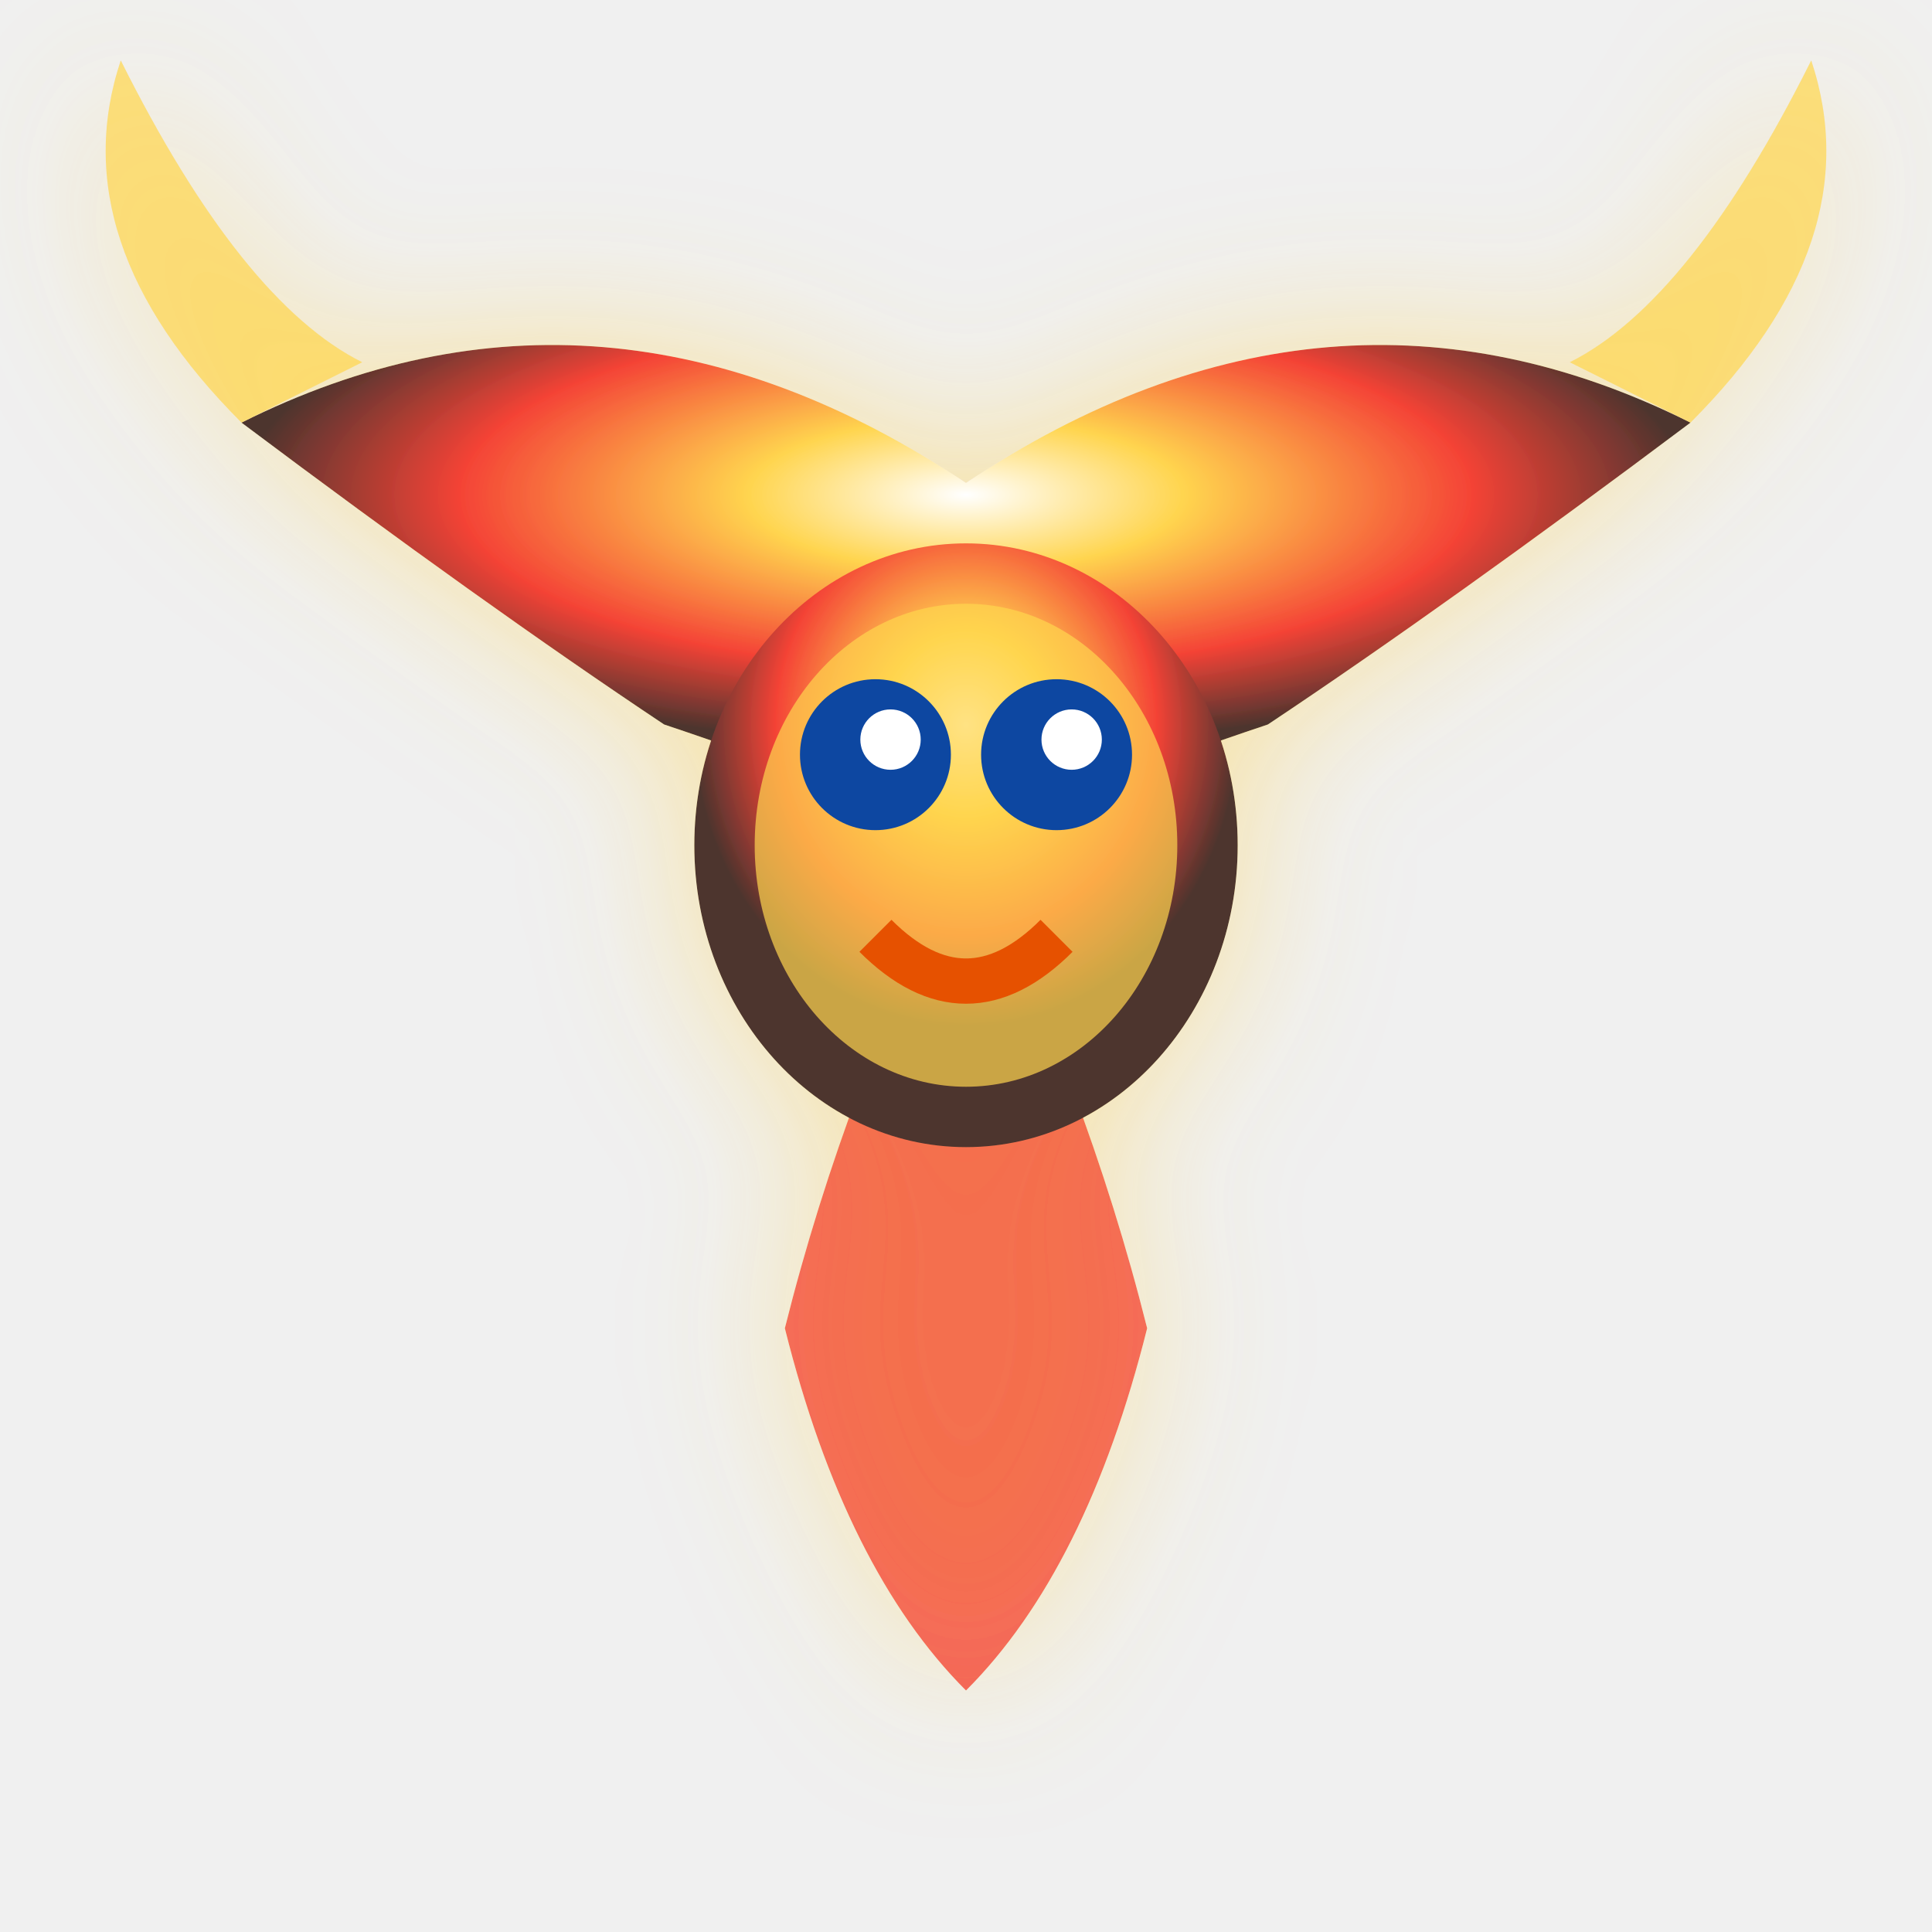
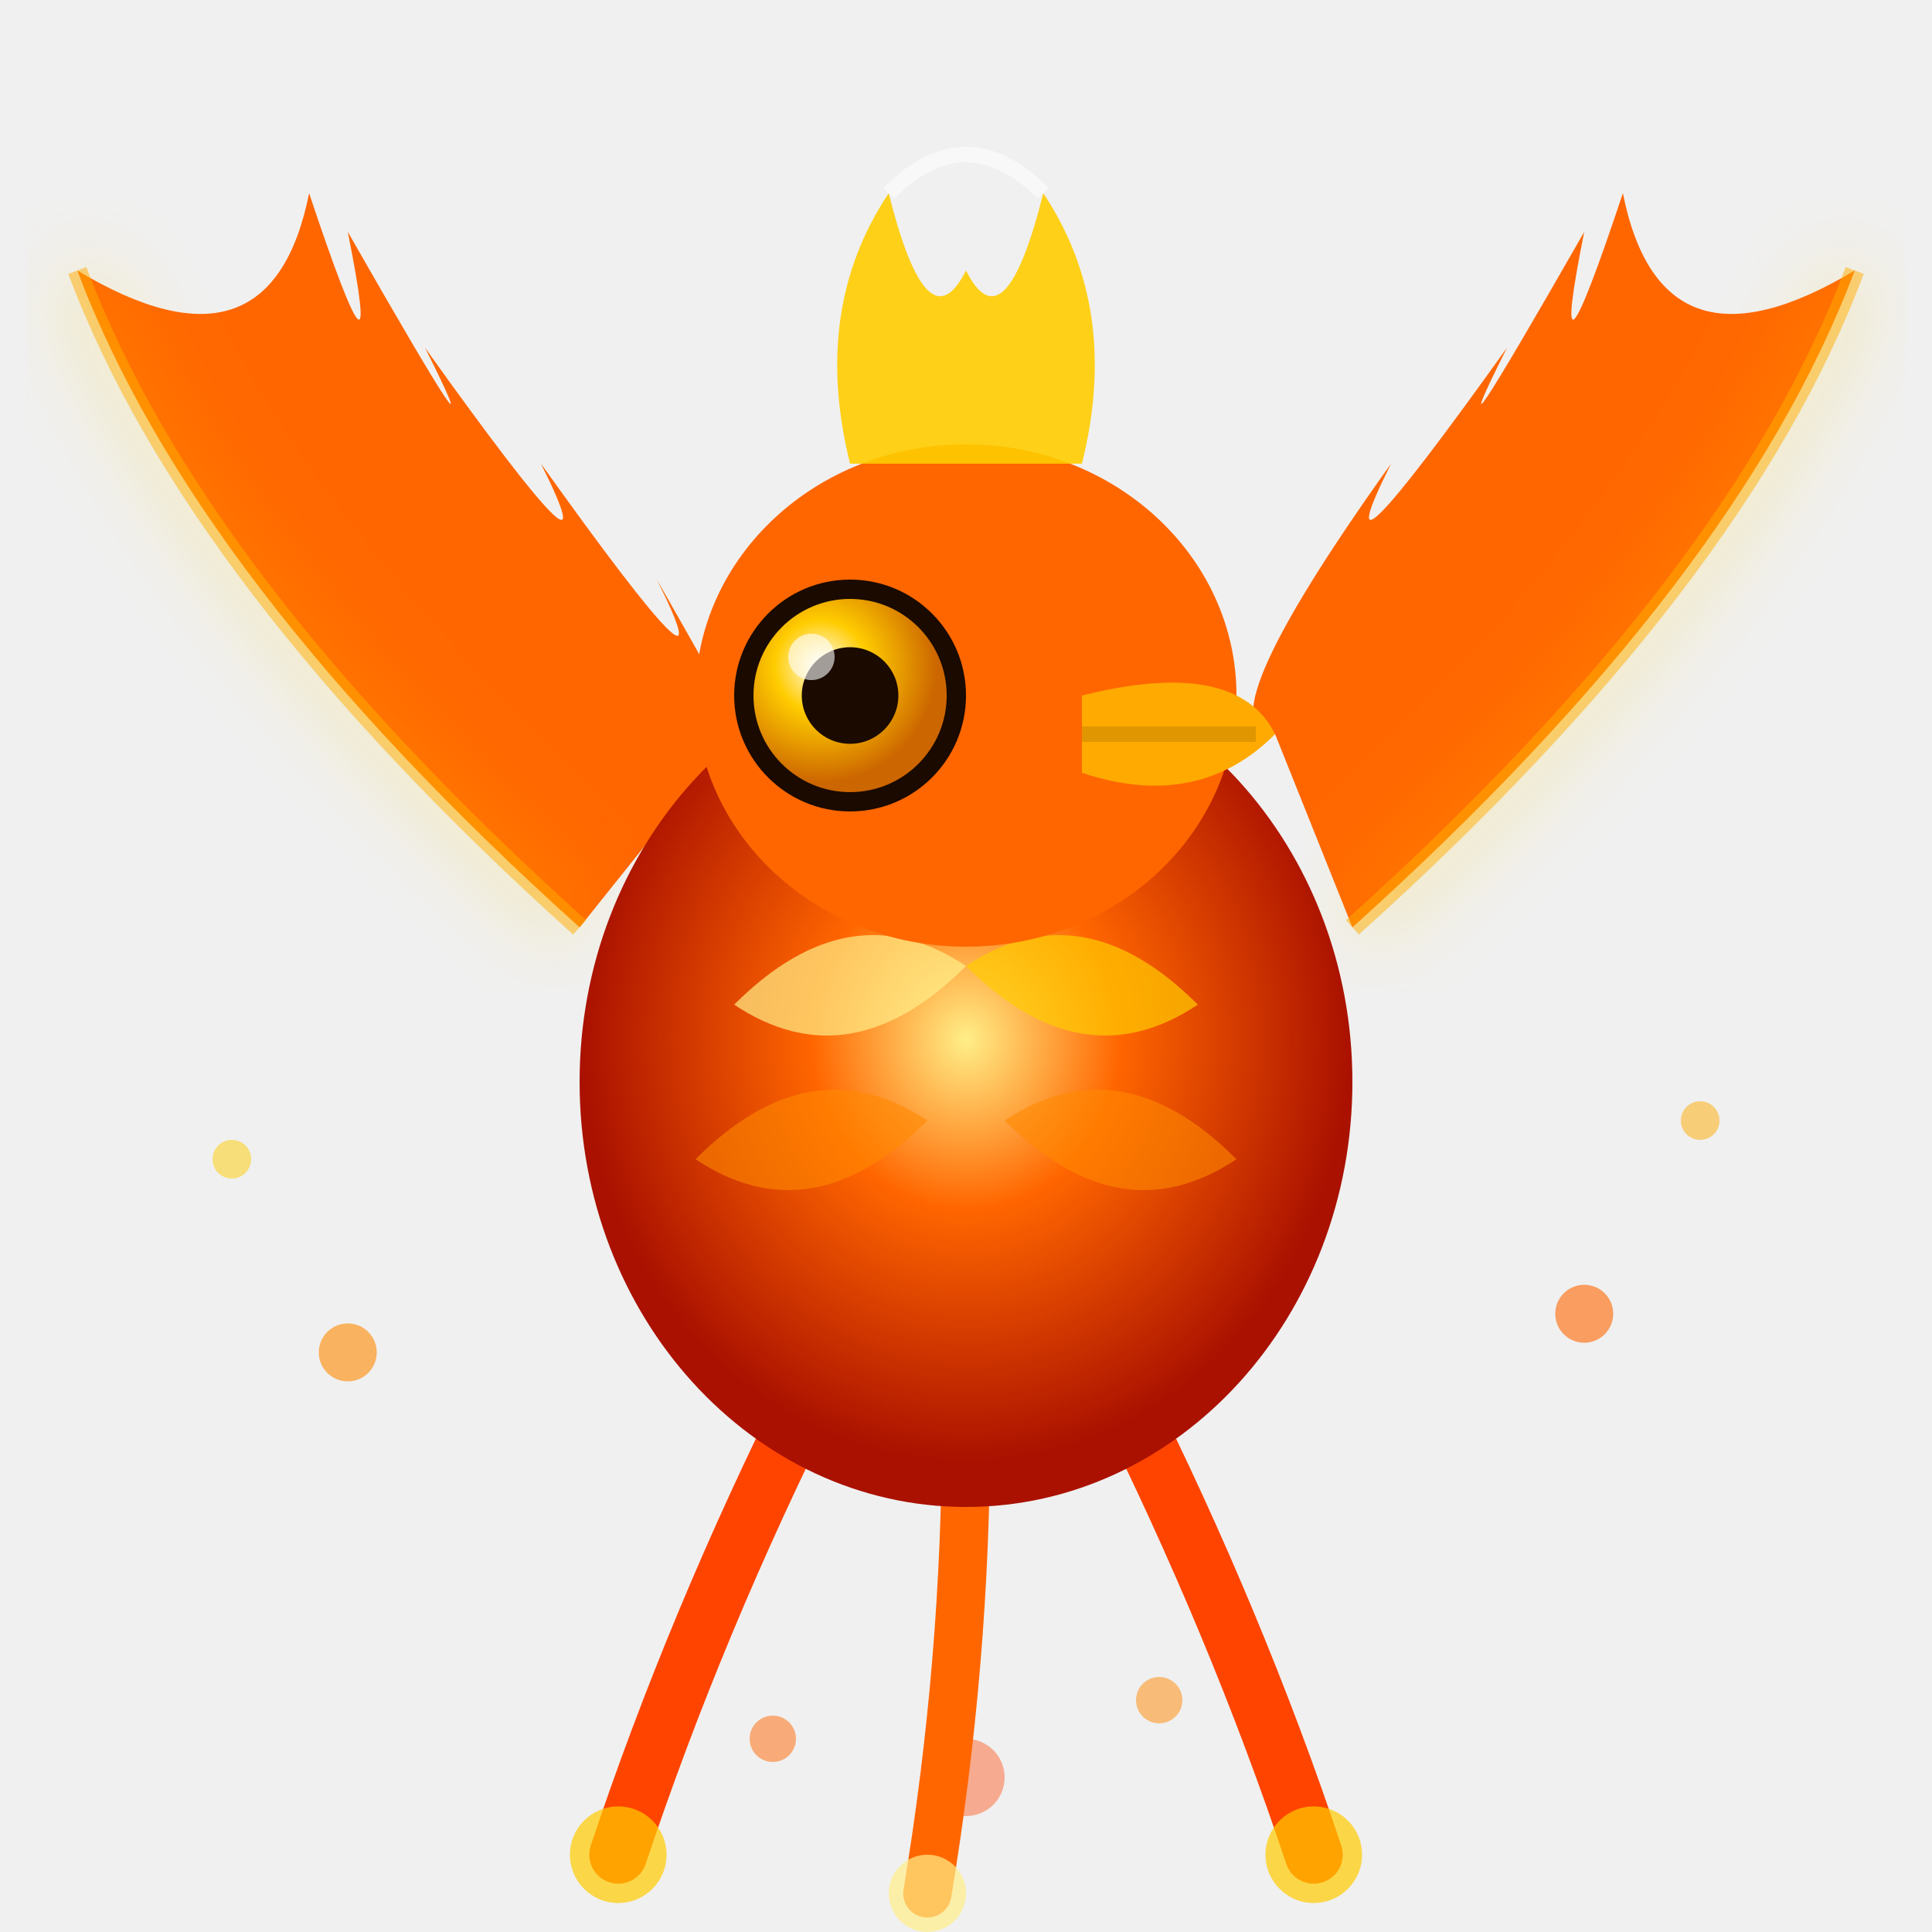
- <svg xmlns="http://www.w3.org/2000/svg" viewBox="0 0 64 64" width="64" height="64">
+ <svg xmlns="http://www.w3.org/2000/svg" viewBox="0 0 100 100">
  <defs>
-     <filter id="shadow" x="-20%" y="-20%" width="140%" height="140%">
-       <feDropShadow dx="0" dy="1.5" stdDeviation="1.5" flood-opacity="0.35" />
+     <radialGradient id="phbody" cx="50%" cy="45%" r="50%">
+       <stop offset="0%" stop-color="#ffee88" />
+       <stop offset="40%" stop-color="#ff6600" />
+       <stop offset="100%" stop-color="#aa1100" />
+     </radialGradient>
+     <radialGradient id="pheye" cx="35%" cy="35%" r="60%">
+       <stop offset="0%" stop-color="#ffffff" />
+       <stop offset="40%" stop-color="#ffcc00" />
+       <stop offset="100%" stop-color="#cc6600" />
+     </radialGradient>
+     <filter id="phglow">
+       <feGaussianBlur stdDeviation="2" />
    </filter>
  </defs>
-   <defs>
-     <filter id="glow" x="-40%" y="-40%" width="180%" height="180%">
-       <feGaussianBlur stdDeviation="2.5" result="blur" />
-       <feFlood flood-color="#ffd54f" flood-opacity="0.5" result="color" />
-       <feComposite in="color" in2="blur" operator="in" result="glow" />
-       <feMerge>
-         <feMergeNode in="glow" />
-         <feMergeNode in="SourceGraphic" />
-       </feMerge>
-     </filter>
-     <radialGradient id="phoenix" cx="50%" cy="30%">
-       <stop offset="0%" stop-color="#ffffff" />
-       <stop offset="30%" stop-color="#ffd54f" />
-       <stop offset="70%" stop-color="#f44336" />
-       <stop offset="100%" stop-color="#4e342e" />
-     </radialGradient>
-   </defs>
-   <g filter="url(#glow)">
-     <path d="M32,16 Q20,8 8,14 Q16,20 22,24 Q28,26 32,28 Q36,26 42,24 Q48,20 56,14 Q44,8 32,16" fill="url(#phoenix)" />
-     <path d="M32,28 Q28,36 26,44 Q28,52 32,56 Q36,52 38,44 Q36,36 32,28" fill="#f44336" opacity="0.8" />
-     <ellipse cx="32" cy="28" rx="9" ry="10" fill="url(#phoenix)" />
-     <ellipse cx="32" cy="28" rx="7" ry="8" fill="#ffd54f" opacity="0.7" />
-     <circle cx="29" cy="25" r="2.5" fill="#0d47a1" />
-     <circle cx="35" cy="25" r="2.5" fill="#0d47a1" />
-     <circle cx="29.5" cy="24.5" r="1" fill="white" />
-     <circle cx="35.5" cy="24.5" r="1" fill="white" />
-     <path d="M29,31 Q32,34 35,31" stroke="#e65100" stroke-width="1.5" fill="none" />
-     <path d="M8,14 Q2,8 4,2 Q8,10 12,12" fill="#ffd54f" opacity="0.7" />
-     <path d="M56,14 Q62,8 60,2 Q56,10 52,12" fill="#ffd54f" opacity="0.7" />
-   </g>
+   <circle cx="18" cy="70" r="1.5" fill="#ff8800" opacity="0.6" />
+   <circle cx="12" cy="60" r="1" fill="#ffcc00" opacity="0.5" />
+   <circle cx="82" cy="68" r="1.5" fill="#ff6600" opacity="0.6" />
+   <circle cx="88" cy="58" r="1" fill="#ffaa00" opacity="0.5" />
+   <circle cx="50" cy="92" r="2" fill="#ff4400" opacity="0.4" />
+   <circle cx="60" cy="88" r="1.2" fill="#ff8800" opacity="0.5" />
+   <circle cx="40" cy="90" r="1.2" fill="#ff6600" opacity="0.5" />
+   <path d="M42,72 Q36,84 32,96" stroke="#ff4400" stroke-width="3" fill="none" stroke-linecap="round" />
+   <path d="M50,74 Q50,86 48,98" stroke="#ff6600" stroke-width="2.5" fill="none" stroke-linecap="round" />
+   <path d="M58,72 Q64,84 68,96" stroke="#ff4400" stroke-width="3" fill="none" stroke-linecap="round" />
+   <circle cx="32" cy="96" r="2.5" fill="#ffcc00" opacity="0.7" />
+   <circle cx="48" cy="98" r="2" fill="#ffee88" opacity="0.7" />
+   <circle cx="68" cy="96" r="2.5" fill="#ffcc00" opacity="0.7" />
+   <path d="M30,48 Q10,30 4,14 Q14,20 16,10 Q20,22 18,12 Q26,26 22,18 Q32,32 28,24 Q38,38 34,30 Q42,44 38,38 L30,48Z" fill="#ff6600" />
+   <path d="M30,48 Q10,30 4,14" stroke="#ffaa00" stroke-width="1" fill="none" opacity="0.5" />
+   <path d="M70,48 Q90,30 96,14 Q86,20 84,10 Q80,22 82,12 Q74,26 78,18 Q68,32 72,24 Q62,38 66,38 L70,48Z" fill="#ff6600" />
+   <path d="M70,48 Q90,30 96,14" stroke="#ffaa00" stroke-width="1" fill="none" opacity="0.5" />
+   <path d="M30,48 Q10,30 4,14" stroke="#ffcc00" stroke-width="3" fill="none" opacity="0.2" filter="url(#phglow)" />
+   <path d="M70,48 Q90,30 96,14" stroke="#ffcc00" stroke-width="3" fill="none" opacity="0.2" filter="url(#phglow)" />
+   <ellipse cx="50" cy="56" rx="20" ry="22" fill="url(#phbody)" />
+   <path d="M38,52 Q44,46 50,50 Q44,56 38,52Z" fill="#ffee88" opacity="0.7" />
+   <path d="M50,50 Q56,46 62,52 Q56,56 50,50Z" fill="#ffcc00" opacity="0.7" />
+   <path d="M36,60 Q42,54 48,58 Q42,64 36,60Z" fill="#ff8800" opacity="0.6" />
+   <path d="M52,58 Q58,54 64,60 Q58,64 52,58Z" fill="#ff8800" opacity="0.6" />
+   <ellipse cx="50" cy="36" rx="14" ry="13" fill="#ff6600" />
+   <path d="M44,24 Q42,16 46,10 Q48,18 50,14 Q52,18 54,10 Q58,16 56,24" fill="#ffcc00" opacity="0.9" />
+   <path d="M46,10 Q50,6 54,10" stroke="#ffffff" stroke-width="0.8" fill="none" opacity="0.5" />
+   <circle cx="44" cy="36" r="6" fill="#1a0a00" />
+   <circle cx="44" cy="36" r="5" fill="url(#pheye)" />
+   <circle cx="44" cy="36" r="2.5" fill="#1a0a00" />
+   <circle cx="42" cy="34" r="1.2" fill="#ffffff" opacity="0.6" />
+   <path d="M56,36 Q64,34 66,38 Q62,42 56,40Z" fill="#ffaa00" />
+   <line x1="56" y1="38" x2="65" y2="38" stroke="#cc8800" stroke-width="0.8" opacity="0.6" />
</svg>
